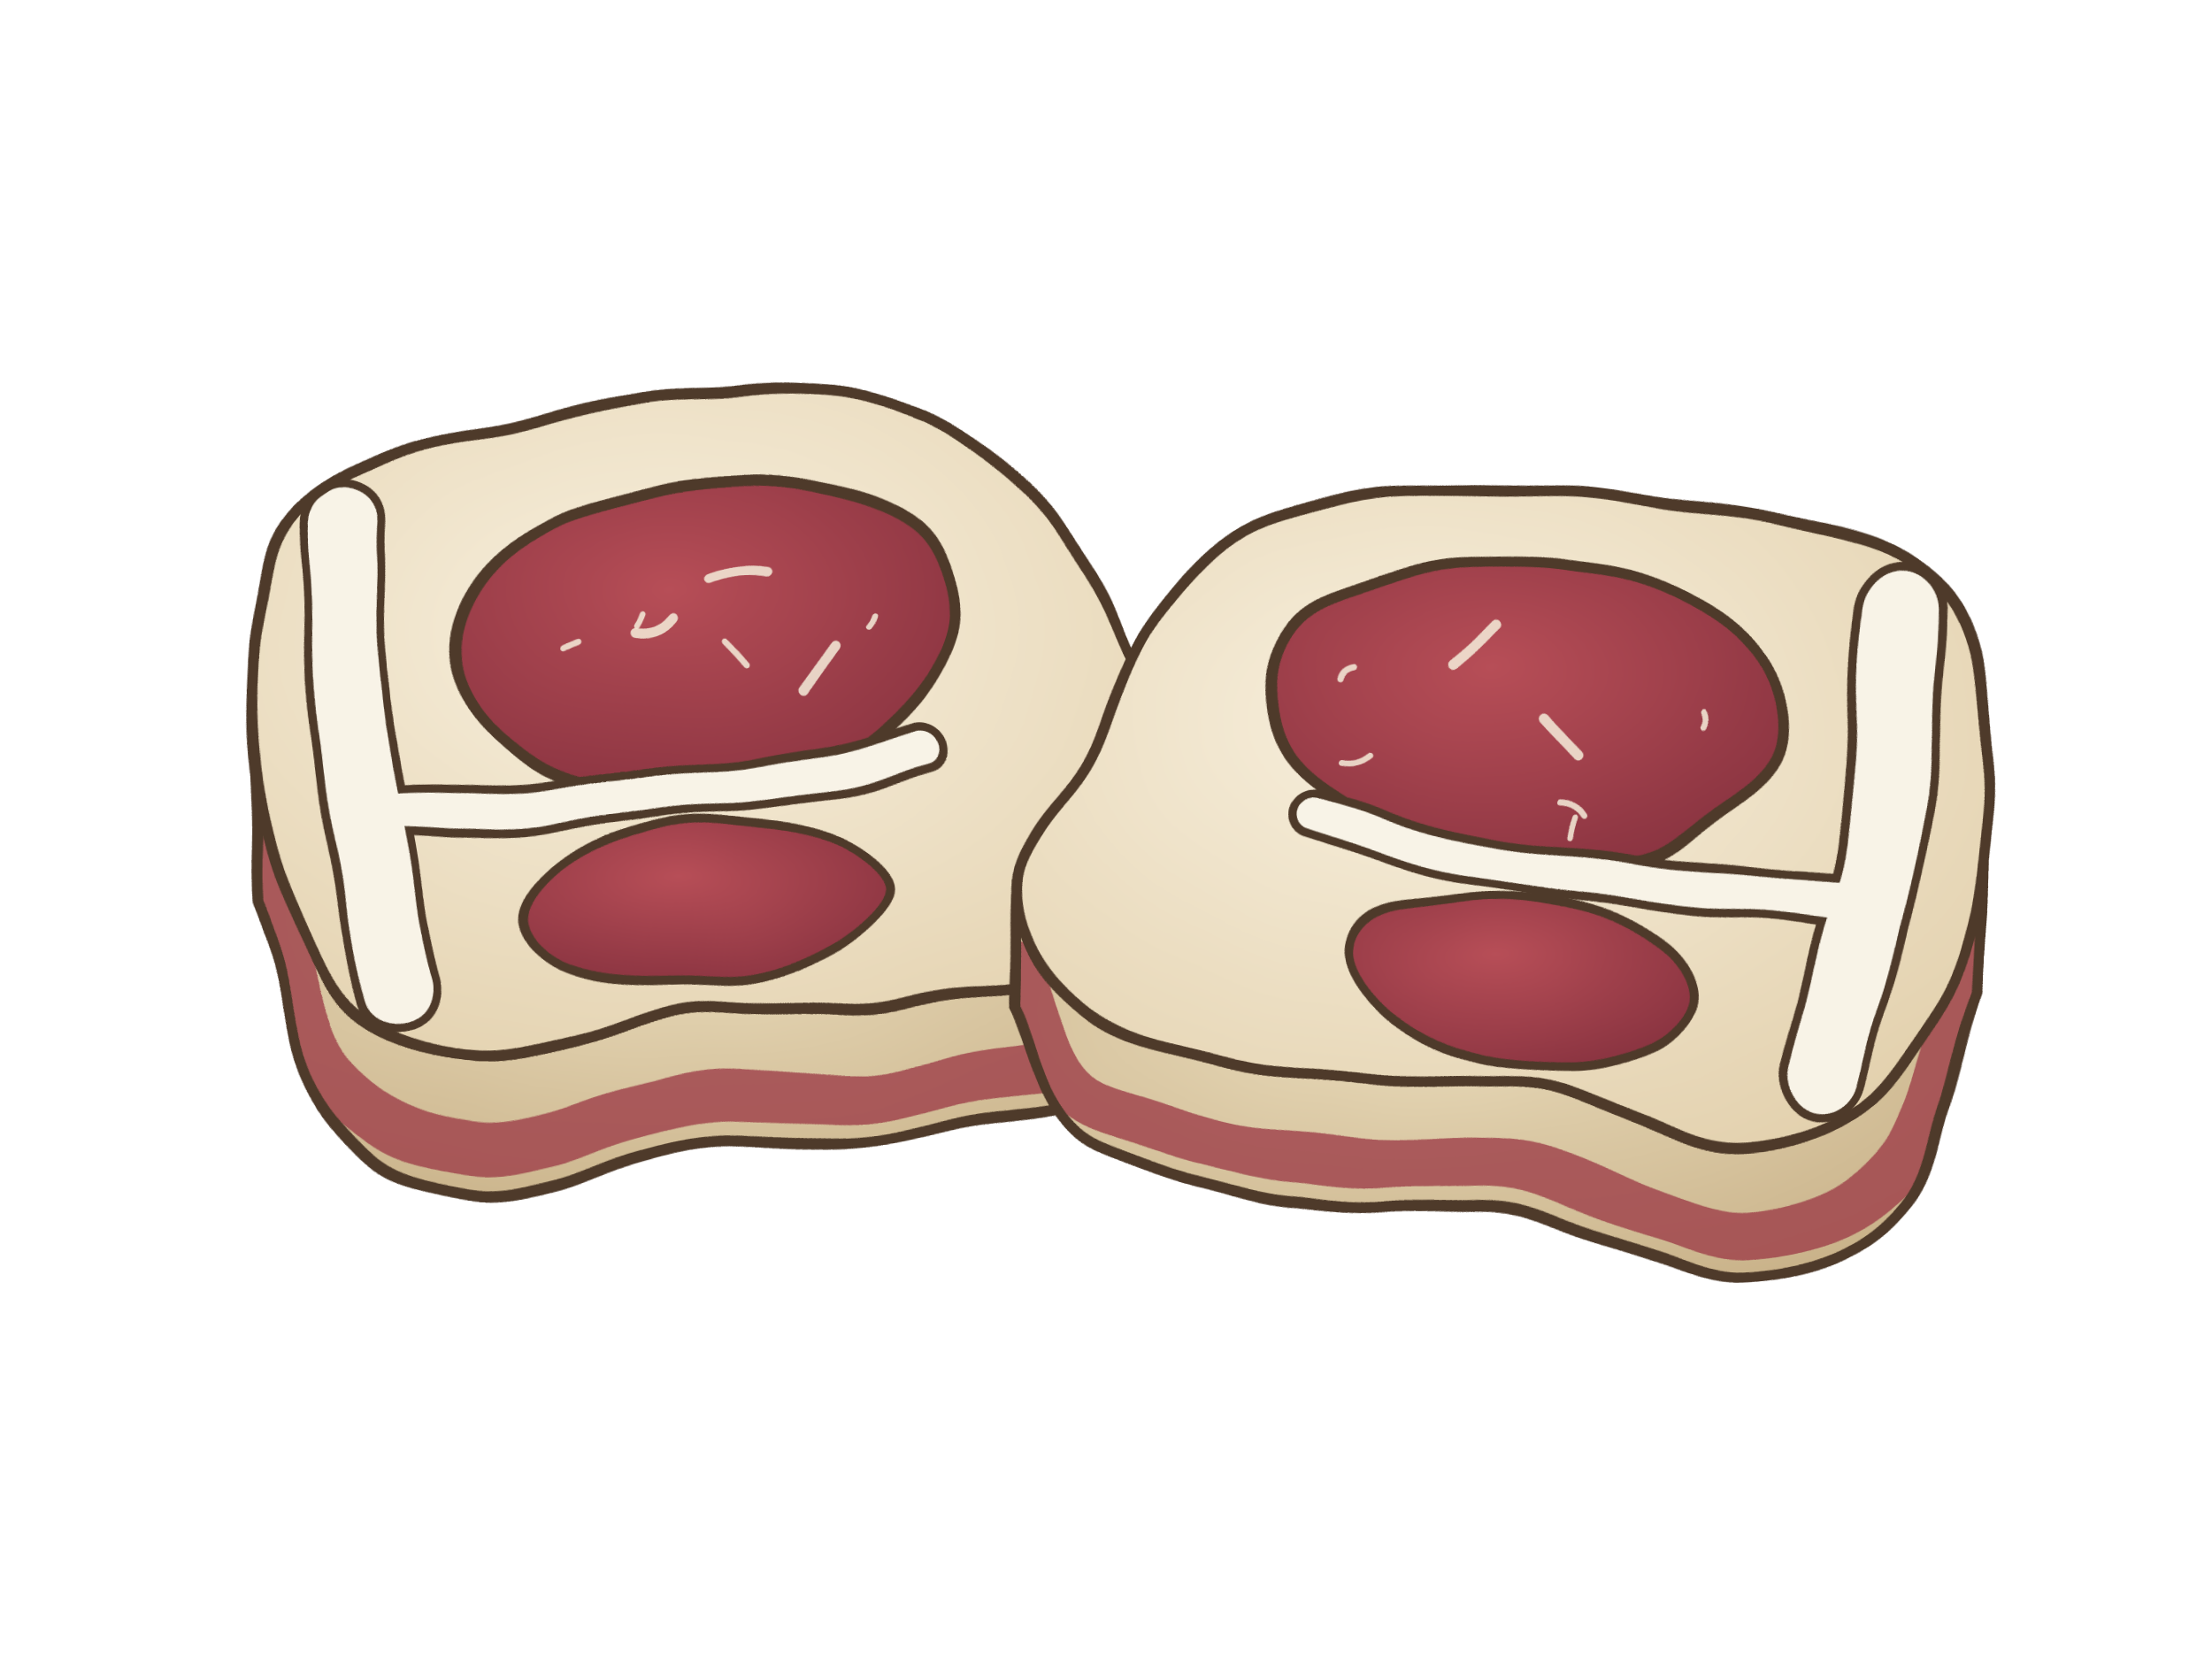
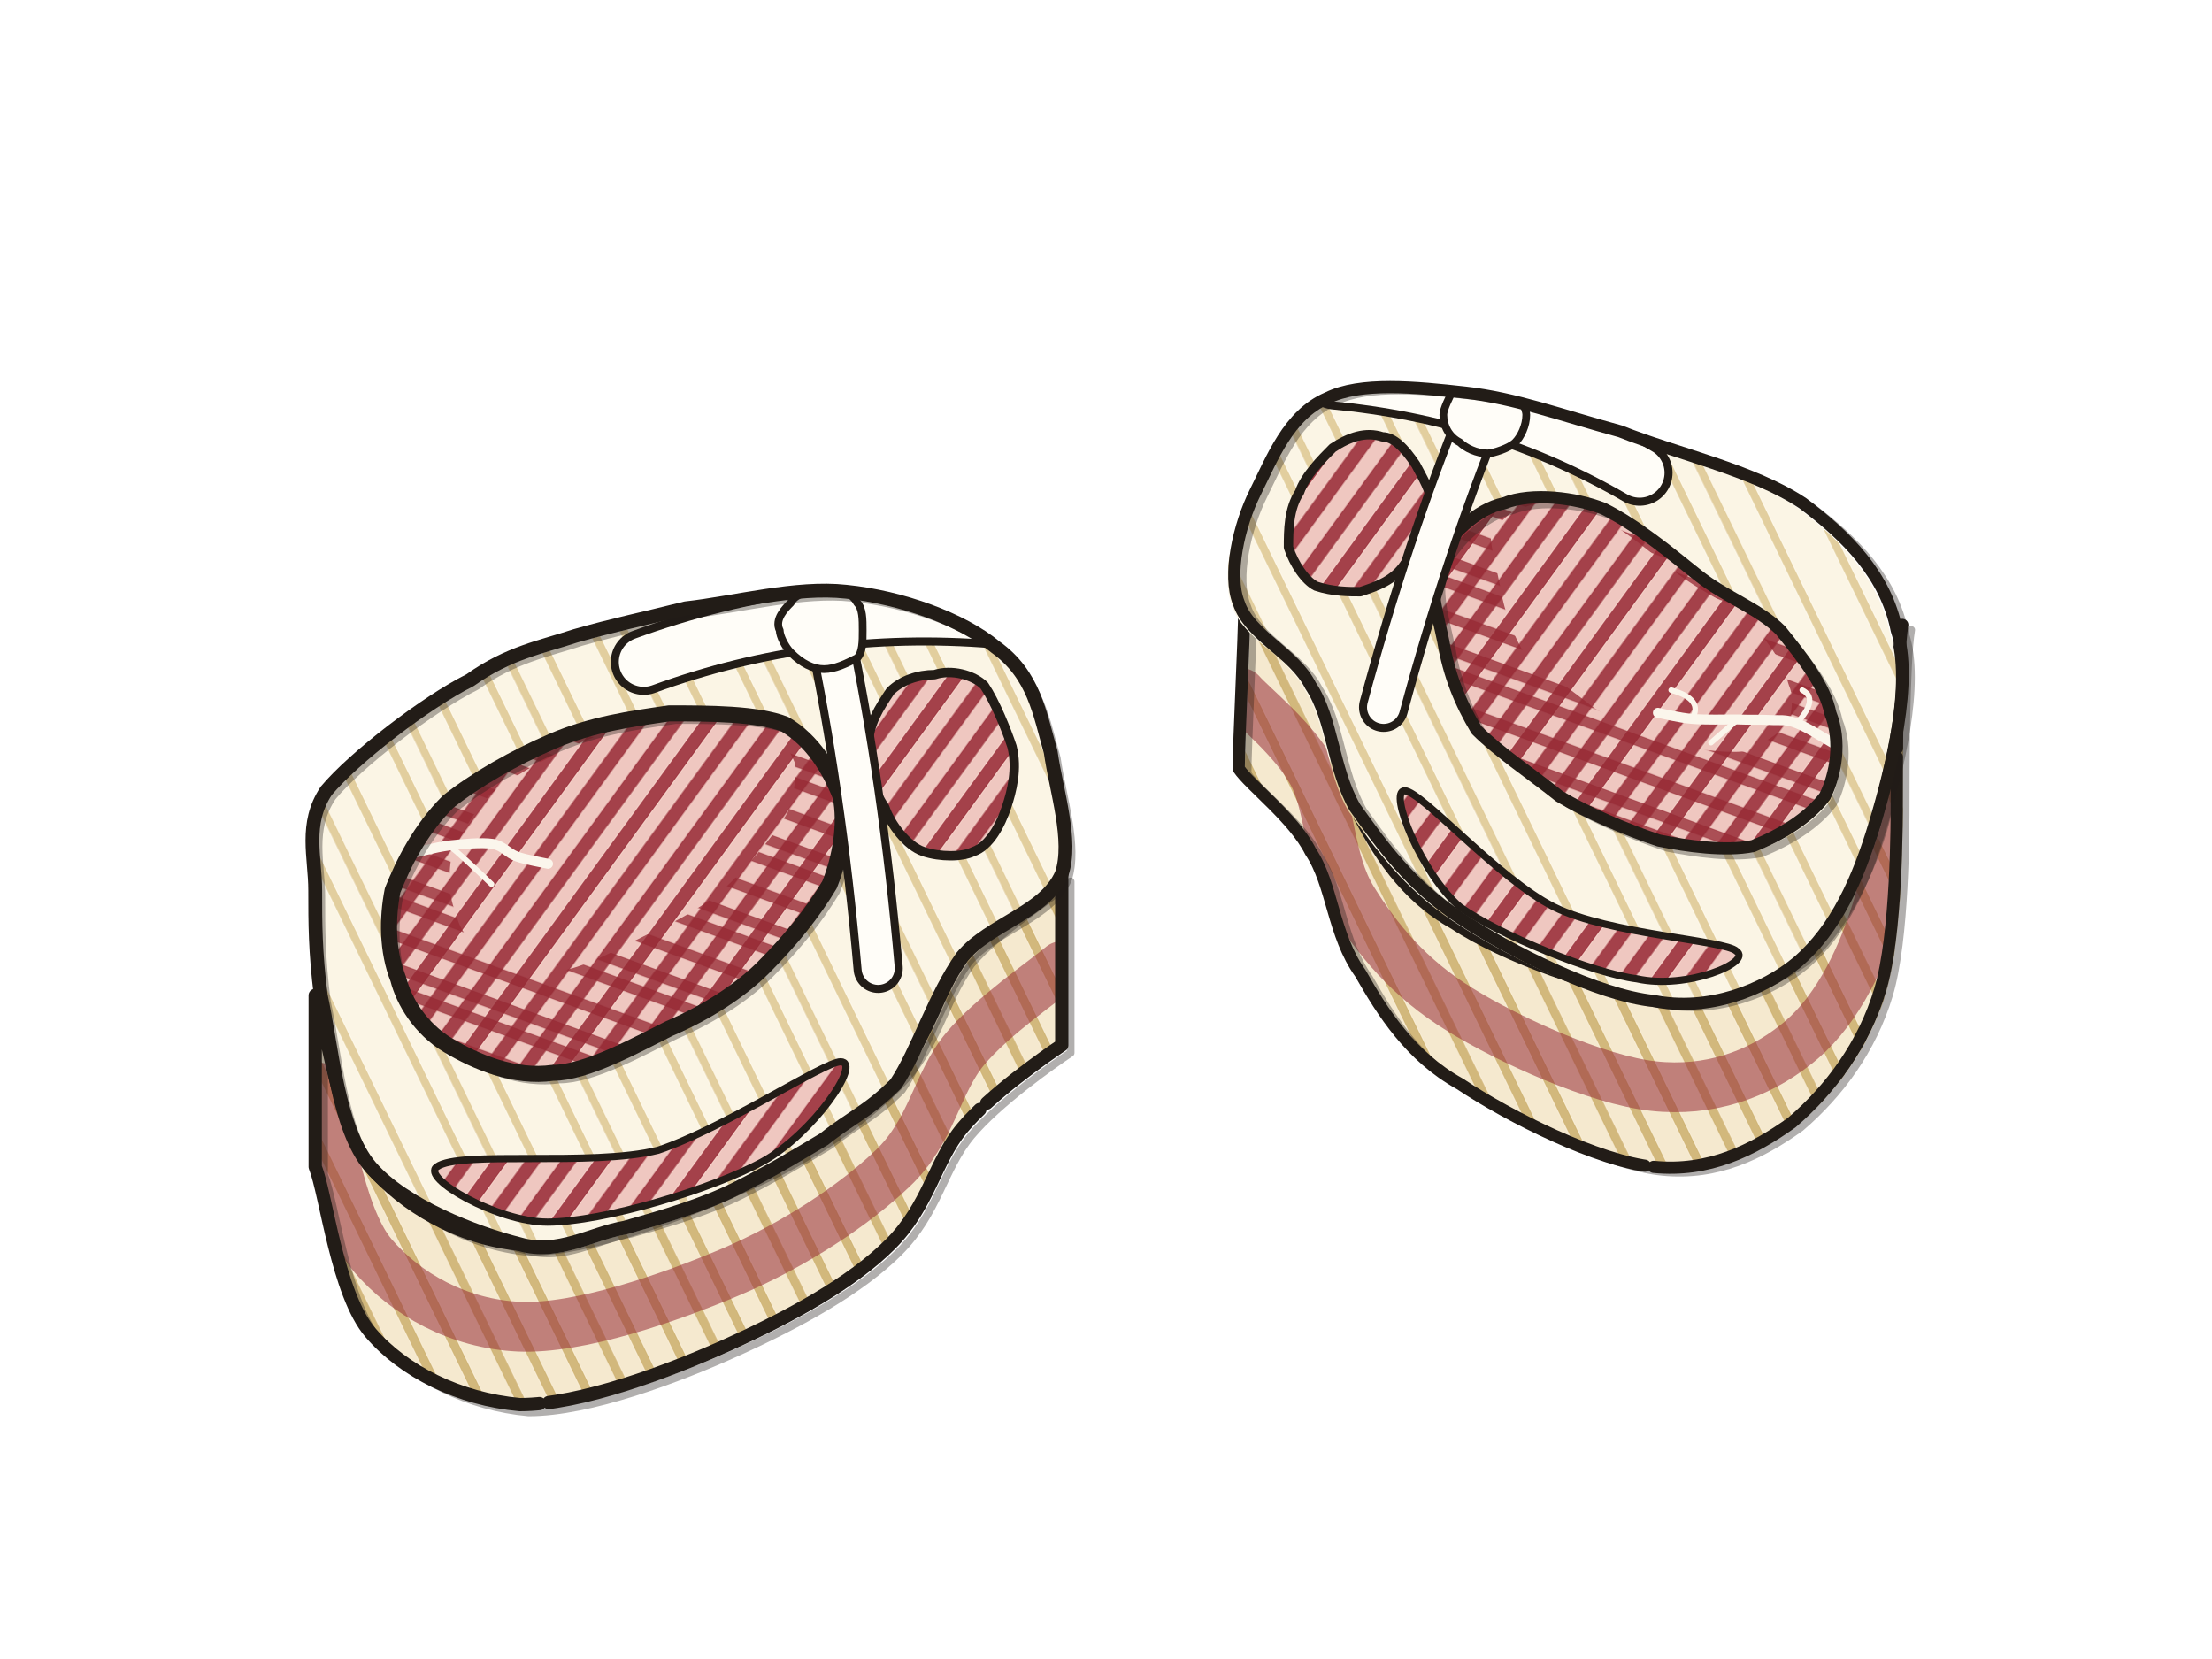
<svg xmlns="http://www.w3.org/2000/svg" viewBox="0 0 400 300">
  <defs>
-     <filter id="lamb-loin-chops-w" x="-5%" y="-5%" width="110%" height="110%" color-interpolation-filters="sRGB">
-       <feTurbulence type="fractalNoise" baseFrequency=".03" numOctaves="2" seed="693" result="t" />
-       <feDisplacementMap in="SourceGraphic" in2="t" scale="4.5" xChannelSelector="R" yChannelSelector="G" />
-     </filter>
-     <path id="lamb-loin-chops-1" d="M46.3 139.5c2.4 6.5 7.5 30.3 14.2 39c6.6 8.7 14.6 12.4 25.5 13.1c11 .7 27-7.1 40.3-8.8c13.3-1.8 26.1.2 39.4-1.7c13.3-2 31.1-4.6 40.5-10.1c9.4-5.5 13.3-19.1 15.9-22.9L222.1 172.1c-2.6 3.8-6.5 17.4-15.9 22.9c-9.4 5.5-27.2 8.1-40.5 10.1c-13.3 1.9-26.1-.1-39.4 1.7c-13.3 1.7-29.3 9.5-40.3 8.8c-10.9-.7-18.9-4.4-25.5-13.1c-6.7-8.7-11.8-32.5-14.2-39Z" />
-     <radialGradient id="lamb-loin-chops-AFd" cx=".42" cy=".36" r=".74">
-       <stop stop-color="#EADCBC" />
-       <stop offset="1" stop-color="#C9B289" />
-     </radialGradient>
-     <clipPath id="lamb-loin-chops-2">
-       <use href="#lamb-loin-chops-1" />
+     <path id="lamb-loin-chops-1" d="M264 80c-2-1-3-3-3-5c0-1 1-3 2-5c2-1 4-1 6-1c1 0 4 1 5 2c1 1 2 3 2 4c0 2-1 4-2 5c-1 1-4 2-5 2c-2 0-4-1-5-2Z" />
+     <path id="lamb-loin-chops-2" d="M246 176c-5-7-5-16-9-22c-3-6-11-12-13-15c0-5 1-24 1-29c2 2 9 8 12 14c4 6 4 15 8 22c4 8 9 16 18 21c9 6 26 12 36 13c10 1 19-2 26-7c6-5 11-14 14-24c3-10 4-30 5-36c-1 6-1 26-1 31c0 5 0 25-3 35c-3 10-9 18-16 24c-7 5-15 9-25 8c-10-1-26-9-35-15c-9-5-14-13-18-20Z" pathLength="100" />
+     <pattern id="lamb-loin-chops-AFd" width="18" height="18" patternUnits="userSpaceOnUse" patternTransform="rotate(-25.9)">
+       <rect width="18" height="18" fill="#F5E9CF" />
+       <g stroke="#C9AB68" stroke-opacity="0.8">
+         <path d="M3.7 0V18M10.1 0V18M15.6 0V18" stroke-width="1.6" />
+       </g>
+     </pattern>
+     <clipPath id="lamb-loin-chops-3">
+       <use href="#lamb-loin-chops-2" />
    </clipPath>
-     <path id="lamb-loin-chops-3" d="M173.6 110.3c.2 4.6-2 9.9-5.5 14.2c-3.4 4.4-8.8 8.6-14.9 11.8c-6.2 3.2-14.2 6-21.9 7.1c-7.8 1.1-17.7 1.3-24.4-.5c-6.7-1.8-11.9-6.3-15.9-10.2c-3.9-3.9-7.2-8.4-7.8-12.9c-.7-4.6.9-10 4.1-14.5c3.2-4.4 8.9-9.2 15.2-12.3c6.4-3 15.1-5 22.8-5.8c7.8-.8 16.6-.6 23.6 1c7 1.5 14.2 4.7 18.3 8.4c4.1 3.7 6.3 9 6.4 13.7Z" />
-     <radialGradient id="lamb-loin-chops-A" cx=".42" cy=".36" r=".74">
-       <stop stop-color="#B74E57" />
-       <stop offset="1" stop-color="#87323F" />
-     </radialGradient>
-     <clipPath id="lamb-loin-chops-4">
-       <use href="#lamb-loin-chops-3" />
+     <path id="lamb-loin-chops-4" d="M267 132c4 4 10 8 15 12c5 3 12 6 18 8c5 1 12 2 17 1c5-2 10-5 13-9c2-4 3-10 1-15c-1-5-5-10-9-15c-4-4-10-6-15-10c-5-4-11-9-17-12c-5-2-13-3-18-1c-5 1-10 6-12 10c-2 4 0 10 1 15c1 6 3 11 6 16Z" />
+     <pattern id="lamb-loin-chops-Ah" width="15" height="15" patternUnits="userSpaceOnUse" patternTransform="rotate(110.1)">
+       <g stroke="#962A35" stroke-opacity="0.765">
+         <path d="M2.1 0V15M7.9 0V15M13.4 0V15" stroke-width="2" />
+       </g>
+     </pattern>
+     <pattern id="lamb-loin-chops-A" width="15" height="15" patternUnits="userSpaceOnUse" patternTransform="rotate(36.1)">
+       <rect width="15" height="15" fill="#EFC7C0" />
+       <g stroke="#962A35" stroke-opacity="0.85">
+         <path d="M1.7 0V15M6.6 0V15M11.8 0V15" stroke-width="2.4" />
+       </g>
+     </pattern>
+     <clipPath id="lamb-loin-chops-5">
+       <use href="#lamb-loin-chops-4" />
    </clipPath>
-     <path id="lamb-loin-chops-5" d="M52.8 91.9c9.9-11 35.3-15.1 52.8-18.4c17.5-3.2 38.2-4.2 52.2-1c13.9 3.1 23.1 11.2 31.4 19.9c8.4 8.7 13.4 22.9 18.9 32.2c5.5 9.3 14.3 15.7 14 23.5c-.3 7.7-6.5 17.4-15.9 22.9c-9.4 5.5-27.2 8.1-40.5 10.1c-13.3 1.9-26.1-.1-39.4 1.7c-13.3 1.7-29.3 9.5-40.3 8.8c-10.9-.7-18.9-4.4-25.5-13.1c-6.7-8.7-12.9-24.5-14.2-39c-1.2-14.4-3.4-36.6 6.5-47.6Z" />
-     <radialGradient id="lamb-loin-chops-AF" cx=".42" cy=".36" r=".74">
-       <stop stop-color="#F8F0DE" />
-       <stop offset="1" stop-color="#E3D1AE" />
-     </radialGradient>
-     <clipPath id="lamb-loin-chops-6">
-       <use href="#lamb-loin-chops-5" />
+     <path id="lamb-loin-chops-6" d="M235 89c-2 3-2 7-2 10c1 3 3 6 5 7c3 1 6 1 8 1c3-1 6-2 8-5c2-2 4-7 5-10c0-3-2-6-3-8c-2-3-4-5-6-5c-3-1-6 0-9 2c-2 2-5 5-6 8Z" />
+     <path id="lamb-loin-chops-7" d="M296 177c9 2 21-3 18-5c-2-2-23-3-33-8c-10-5-24-21-27-21c-3 0 3 15 10 21c7 5 24 12 32 13Z" />
+     <path id="lamb-loin-chops-8" d="M240 72c-7 3-10 11-13 17c-3 6-5 15-3 20c2 6 10 9 13 15c4 6 4 15 8 22c5 7 10 14 19 20c9 6 25 14 35 15c10 2 20-2 26-7c7-6 11-15 14-25c3-10 7-26 4-35c-2-10-9-17-17-23c-9-6-23-9-33-13c-11-3-19-6-28-7c-9-1-19-2-25 1Z" />
+     <pattern id="lamb-loin-chops-AF" width="21" height="21" patternUnits="userSpaceOnUse" patternTransform="rotate(-25.9)">
+       <rect width="21" height="21" fill="#FBF5E5" />
+       <g stroke="#D9C083" stroke-opacity="0.72">
+         <path d="M4.9 0V21M9.9 0V21M16.6 0V21" stroke-width="1.4" />
+       </g>
+     </pattern>
+     <clipPath id="lamb-loin-chops-9">
+       <use href="#lamb-loin-chops-8" />
    </clipPath>
-     <path id="lamb-loin-chops-7" d="M183.8 157.7c2.2 4.2 4.1 19.1 13.2 25.2c9.2 6.1 28.7 9.1 41.7 11.3c13.1 2.1 23.7-.5 36.5 1.6c12.9 2.1 29 11.4 40.6 11c11.6-.4 22.1-4.7 29.2-13.3c7-8.6 11-32 13.2-38.3L358.2 179.2c-2.2 6.3-6.2 29.7-13.2 38.3c-7.1 8.6-17.6 12.9-29.2 13.3c-11.6.4-27.7-8.9-40.6-11c-12.8-2.1-23.4.5-36.5-1.6c-13-2.2-32.5-5.2-41.7-11.3c-9.1-6.1-11-21-13.2-25.2Z" />
-     <clipPath id="lamb-loin-chops-8">
-       <use href="#lamb-loin-chops-7" />
-     </clipPath>
-     <path id="lamb-loin-chops-9" d="M230.4 122.3c-.8 4.7.1 10.5 3.3 15c3.3 4.6 10 9 16.5 12.3c6.4 3.2 14.5 6.2 22.2 7.3c7.6 1.1 17 1 23.6-.6c6.6-1.6 11.6-5.6 16-9.1c4.3-3.5 8.6-7.5 9.9-12c1.3-4.6 1.1-10.6-2.1-15.2c-3.2-4.6-10.3-9.3-16.9-12.4c-6.6-3-15.3-5.1-22.8-5.9c-7.5-.7-15.3 0-22.1 1.3c-6.9 1.3-14.3 3.3-18.9 6.5c-4.6 3.2-7.8 8.2-8.7 12.8Z" />
-     <clipPath id="lamb-loin-chops-10">
-       <use href="#lamb-loin-chops-9" />
-     </clipPath>
-     <path id="lamb-loin-chops-11" d="M350.9 106.3c-9.4-10.7-31.7-12.2-48.7-15.2c-17-3-38.9-4.7-53.3-2.7c-14.3 1.9-24.3 6.6-32.8 14.4c-8.5 7.8-12.8 23.2-18.2 32.4c-5.4 9.1-14 14.6-14.1 22.5c-.2 8 4.1 19.1 13.2 25.2c9.2 6.1 28.7 9.1 41.7 11.3c13.1 2.1 23.7-.5 36.5 1.6c12.9 2.1 29 11.4 40.6 11c11.6-.4 22.1-4.7 29.2-13.3c7-8.6 12.2-23.8 13.2-38.3c1-14.6 2-38.2-7.3-48.9Z" />
+     <path id="lamb-loin-chops-10" d="M141 114c-1-2 1-4 2-5c1-2 4-2 6-3c2 0 5 1 6 3c1 1 1 3 1 5c0 2 0 4-1 5c-2 1-4 2-6 2c-2 0-4-1-6-3c-1-1-2-3-2-4Z" />
+     <path id="lamb-loin-chops-11" d="M94 225c11 0 27-6 38-11c12-5 22-12 29-19c7-7 8-15 13-22c5-6 15-12 18-15c0 5 0 26 0 31c-3 2-13 9-18 15c-5 6-6 14-13 21c-7 7-18 13-29 18c-11 5-27 11-38 11c-11-1-21-6-27-13c-6-7-8-25-10-30c0-5 0-26 0-31c2 5 4 23 10 31c6 7 16 13 27 14Z" pathLength="100" />
    <clipPath id="lamb-loin-chops-12">
      <use href="#lamb-loin-chops-11" />
    </clipPath>
+     <path id="lamb-loin-chops-13" d="M100 134c7-3 14-4 21-5c7 0 16 0 21 2c5 3 8 8 10 13c1 5 0 11-2 16c-3 5-7 10-12 15c-4 4-10 8-17 11c-6 3-15 8-21 8c-7 1-14-2-19-5c-5-3-8-8-9-12c-2-5-2-11-1-16c2-5 5-11 10-16c5-4 12-8 19-11Z" />
+     <clipPath id="lamb-loin-chops-14">
+       <use href="#lamb-loin-chops-13" />
+     </clipPath>
+     <path id="lamb-loin-chops-15" d="M176 154c-2 1-6 1-9 0c-3-1-6-5-7-8c-2-3-4-8-3-11c0-4 2-7 4-10c2-2 5-3 8-3c3-1 7 0 9 2c2 3 4 8 5 11c1 4 0 8-1 11c-1 3-3 7-6 8Z" />
+     <path id="lamb-loin-chops-16" d="M152 192c4 0-5 13-14 18c-9 5-29 11-39 11c-9 0-23-8-20-10c4-3 28 0 40-3c12-4 30-16 33-16Z" />
+     <path id="lamb-loin-chops-17" d="M94 225c-8-2-21-7-27-14c-6-7-7-22-9-31c-1-8-1-13-1-19c0-6-2-12 2-18c5-6 18-16 26-20c7-5 13-6 19-8c7-2 12-3 20-5c9-1 20-4 29-3c10 1 21 5 27 10c7 5 8 12 10 19c1 7 4 16 2 22c-3 7-13 9-18 15c-5 7-8 17-12 23c-5 5-8 6-13 10c-5 3-10 6-16 9c-6 3-13 5-20 7c-6 1-12 5-19 3Z" />
+     <clipPath id="lamb-loin-chops-18">
+       <use href="#lamb-loin-chops-17" />
+     </clipPath>
  </defs>
-   <g filter="url(#lamb-loin-chops-w)" fill="none" stroke="#4E3A2A" stroke-width="2" stroke-linejoin="round" stroke-linecap="round">
-     <use href="#lamb-loin-chops-1" fill="url(#lamb-loin-chops-AFd)" stroke="none" />
-     <g clip-path="url(#lamb-loin-chops-2)">
-       <path d="M46.3 155.5c2.4 6.5 7.5 30.3 14.2 39c6.6 8.7 14.6 12.4 25.5 13.1c11 .7 27-7.1 40.3-8.8c13.3-1.8 26.1.2 39.4-1.7c13.3-2 31.1-4.6 40.5-10.1c9.4-5.5 13.3-19.1 15.9-22.9" stroke="#9D3F49" stroke-width="9" opacity="0.8" />
+   <g fill="none" stroke="#221C17" stroke-width="2.6" stroke-linejoin="round" stroke-linecap="round">
+     <use href="#lamb-loin-chops-2" fill="url(#lamb-loin-chops-AFd)" stroke="none" transform="translate(1.1.4)" />
+     <g clip-path="url(#lamb-loin-chops-3)">
+       <path d="M224.4 125.3c2.2 2.5 9.6 8.3 13 14.6c3.3 6.2 2.8 15.7 7.2 22.8c4.4 7.1 10.2 14.2 19.3 19.8c9 5.6 24.9 12.8 35.1 13.9c10.1 1.1 18.9-2.1 25.6-7.4c6.8-5.2 11.6-14.3 14.7-24.2c3.2-9.9 3.6-29.4 4.3-35.2" stroke="#962A35" stroke-width="9" opacity="0.55" />
    </g>
-     <use href="#lamb-loin-chops-1" />
-     <use href="#lamb-loin-chops-5" fill="url(#lamb-loin-chops-AF)" stroke="none" />
-     <g clip-path="url(#lamb-loin-chops-6)">
-       <use href="#lamb-loin-chops-3" fill="url(#lamb-loin-chops-A)" stroke="none" />
-       <g clip-path="url(#lamb-loin-chops-4)">
-         <path d="M104 117q-1.2.4-2.5.9M132 117q2 1.7 3.8 3.8M116 112q-.4 1.2-1.1 2.2M159 111q-.2 1.2-.9 2.2" stroke="#F6EDDA" stroke-width="1.1" opacity="0.85" />
-         <path d="M122 113q-3 3.4-7.4 2.5M139 104q-5.3-1-10.3 1.2M152 117q-2.9 4.2-6 8.1" stroke="#F6EDDA" stroke-width="1.9" opacity="0.85" />
+     <use href="#lamb-loin-chops-2" stroke-width="1.4" stroke-opacity=".35" transform="translate(1.6.9)" />
+     <use href="#lamb-loin-chops-2" stroke-width="2.2" stroke-dasharray="98.4 1.6" stroke-dashoffset="2.5" />
+     <use href="#lamb-loin-chops-8" fill="url(#lamb-loin-chops-AF)" stroke="none" transform="translate(-1.2.6)" />
+     <g clip-path="url(#lamb-loin-chops-9)">
+       <use href="#lamb-loin-chops-4" fill="url(#lamb-loin-chops-A)" stroke="none" transform="translate(.2 0)" />
+       <g clip-path="url(#lamb-loin-chops-5)">
+         <use href="#lamb-loin-chops-4" stroke="url(#lamb-loin-chops-Ah)" stroke-width="18.5" transform="translate(1.2-8.2)" />
+         <path d="M324.9 130.8q4.1-4.5 1-6M314.2 130.1q1-.8-4.8 4.2M306 130q2.1-3.6-3.8-5.2" stroke="#FBF6EC" stroke-width="1" />
+         <path d="M331.5 134.4c-1.1-.6-4.7-2.9-6.6-3.6c-2-.8-3.2-.5-4.9-.6c-1.8-.1-3.5 0-5.8-.1c-2.4 0-5.8.1-8.2-.1c-2.4-.2-5.1-.9-6.2-1.1" stroke="#FBF6EC" stroke-width="1.8" />
      </g>
-       <use href="#lamb-loin-chops-3" />
-       <path d="M160.9 159.9c.3 2.9-2.9 6.9-6.7 9.6c-3.7 2.7-10 5.3-15.9 6.7c-5.8 1.5-12.9 2.1-19.1 2c-6.1-.1-13.7-.9-17.8-2.8c-4-1.9-6.1-5.6-6.3-8.6c-.2-3 1.9-6.8 5.4-9.5c3.5-2.7 10-5.3 15.8-6.7c5.8-1.5 13.1-2.2 19.1-1.9c6 .2 12.5 1.4 16.8 3.2c4.2 1.9 8.3 5 8.7 8Z" fill="url(#lamb-loin-chops-A)" stroke-width="1.6" />
-       <path d="M61.7 93.9q-.3 45.3 11 85.3" stroke-width="16" />
-       <path d="M67.3 147.6q58.2-1.1 99.3-12.5" stroke-width="9" />
-       <path d="M61.7 93.9q-.3 45.3 11 85.3" stroke="#F8F3E7" stroke-width="13" />
-       <path d="M67.3 147.6q58.2-1.1 99.3-12.5" stroke="#F8F3E7" stroke-width="6" />
+       <use href="#lamb-loin-chops-4" stroke-width="1.4" stroke-opacity=".35" transform="translate(1.5 1.3)" />
+       <use href="#lamb-loin-chops-4" stroke-width="2.2" />
+       <use href="#lamb-loin-chops-6" fill="url(#lamb-loin-chops-A)" stroke="none" />
+       <use href="#lamb-loin-chops-6" stroke-width="1.7" />
+       <use href="#lamb-loin-chops-7" fill="url(#lamb-loin-chops-A)" stroke="none" />
+       <use href="#lamb-loin-chops-7" stroke-width="1.3" />
+       <path d="M296.5 85.5q-25.2-14.6-55.1-17.4" stroke-width="11.9" />
+       <path d="M267.8 74.8q-9.8 24.2-17.6 53.1" stroke-width="8.9" />
+       <path d="M296.5 85.5q-25.2-14.6-55.1-17.4" stroke="#FFFDF8" stroke-width="9" />
+       <path d="M267.8 74.8q-9.8 24.2-17.6 53.1" stroke="#FFFDF8" stroke-width="6" />
+       <use href="#lamb-loin-chops-1" fill="#FFFDF8" stroke="none" />
+       <use href="#lamb-loin-chops-1" stroke-width="1.4" />
    </g>
-     <use href="#lamb-loin-chops-5" />
-     <use href="#lamb-loin-chops-7" fill="url(#lamb-loin-chops-AFd)" stroke="none" />
-     <g clip-path="url(#lamb-loin-chops-8)">
-       <path d="M183.8 173.7c2.2 4.2 4.1 19.1 13.2 25.2c9.2 6.1 28.7 9.1 41.7 11.3c13.1 2.1 23.7-.5 36.5 1.6c12.9 2.1 29 11.4 40.6 11c11.6-.4 22.1-4.7 29.2-13.3c7-8.6 11-32 13.2-38.3" stroke="#9D3F49" stroke-width="9" opacity="0.8" />
+     <use href="#lamb-loin-chops-8" stroke-width="1.4" stroke-opacity=".35" transform="translate(1.5.6)" />
+     <use href="#lamb-loin-chops-8" stroke-width="2.2" />
+     <use href="#lamb-loin-chops-11" fill="url(#lamb-loin-chops-AFd)" stroke="none" transform="translate(-.5-.9)" />
+     <g clip-path="url(#lamb-loin-chops-12)">
+       <path d="M57.4 196.6c1.7 5 3.8 23 9.9 30.3c6.1 7.2 15.7 12.5 26.5 13c10.9.5 27.3-5.2 38.6-10c11.2-4.8 22-11.9 29-18.6c7.1-6.7 8-15.5 13.1-21.6c5.1-6.1 14.6-12.5 17.5-15" stroke="#962A35" stroke-width="9" opacity="0.55" />
    </g>
-     <use href="#lamb-loin-chops-7" />
-     <use href="#lamb-loin-chops-11" fill="url(#lamb-loin-chops-AF)" stroke="none" />
-     <g clip-path="url(#lamb-loin-chops-12)">
-       <use href="#lamb-loin-chops-9" fill="url(#lamb-loin-chops-A)" stroke="none" />
-       <g clip-path="url(#lamb-loin-chops-10)">
-         <path d="M308 129q.8 1.3.2 2.7M248 137q-2.2 2-5.2 1.3M282 145q3.1.3 4.8 2.9M285 148q-.7 1.9-1 3.8M245 121q-1.9.4-2.4 2.2" stroke="#F6EDDA" stroke-width="1.1" opacity="0.85" />
-         <path d="M279 130q3.3 3.3 6.5 6.7M270 114q-4 3.5-8.1 6.8" stroke="#F6EDDA" stroke-width="1.9" opacity="0.85" />
+     <use href="#lamb-loin-chops-11" stroke-width="1.4" stroke-opacity=".35" transform="translate(1.6 1.4)" />
+     <use href="#lamb-loin-chops-11" stroke-width="2.4" stroke-dasharray="98.3 1.7" stroke-dashoffset="26.3" />
+     <use href="#lamb-loin-chops-17" fill="url(#lamb-loin-chops-AF)" stroke="none" transform="translate(.3 1.2)" />
+     <g clip-path="url(#lamb-loin-chops-18)">
+       <use href="#lamb-loin-chops-13" fill="url(#lamb-loin-chops-A)" stroke="none" transform="translate(-1.2-.5)" />
+       <g clip-path="url(#lamb-loin-chops-14)">
+         <use href="#lamb-loin-chops-13" stroke="url(#lamb-loin-chops-Ah)" stroke-width="19.5" transform="translate(1.2-8.7)" />
+         <path d="M81.2 152.9q2.2 1.7 7.7 7" stroke="#FBF6EC" stroke-width="1" />
+         <path d="M73.5 154.5c1.3-.2 5.2-1.3 7.7-1.6c2.6-.3 5.8-.6 7.9-.3c2 .4 2.7 1.7 4.4 2.3c1.7.6 4.7 1.1 5.6 1.3" stroke="#FBF6EC" stroke-width="1.8" />
      </g>
-       <use href="#lamb-loin-chops-9" />
-       <path d="M244.2 172.7c-.1 3 2.4 6.5 5.6 9.3c3.3 2.9 8.5 5.8 14.1 7.7c5.7 1.9 13.9 3.8 19.9 3.7c6 0 12.3-2 16.2-3.9c3.8-2 6.6-5 7-8c.4-2.9-1.3-6.6-4.5-9.5c-3.3-2.9-9.3-5.9-15.1-7.6c-5.8-1.8-13.5-2.9-19.7-2.8c-6.1 0-13.3 1-17.2 2.9c-3.9 1.8-6.2 5.3-6.3 8.2Z" fill="url(#lamb-loin-chops-A)" stroke-width="1.6" />
-       <path d="M343.6 109.9q-1.3 45.3-14 84.9" stroke-width="16" />
-       <path d="M336.1 163.4q-58.1-3.1-98.8-15.9" stroke-width="9" />
-       <path d="M343.6 109.9q-1.3 45.3-14 84.9" stroke="#F8F3E7" stroke-width="13" />
-       <path d="M336.1 163.4q-58.1-3.1-98.8-15.9" stroke="#F8F3E7" stroke-width="6" />
+       <use href="#lamb-loin-chops-13" stroke-width="1.4" stroke-opacity=".35" transform="translate(1.2 1.2)" />
+       <use href="#lamb-loin-chops-13" stroke-width="2.9" />
+       <use href="#lamb-loin-chops-15" fill="url(#lamb-loin-chops-A)" stroke="none" />
+       <use href="#lamb-loin-chops-15" stroke-width="1.7" />
+       <use href="#lamb-loin-chops-16" fill="url(#lamb-loin-chops-A)" stroke="none" />
+       <use href="#lamb-loin-chops-16" stroke-width="1.3" />
+       <path d="M116.4 119.7q30.4-11.1 63.6-8.4" stroke-width="11.9" />
+       <path d="M149.9 113.6q6 28.4 8.9 61.5" stroke-width="8.9" />
+       <path d="M116.4 119.7q30.4-11.1 63.6-8.4" stroke="#FFFDF8" stroke-width="9" />
+       <path d="M149.9 113.6q6 28.4 8.9 61.5" stroke="#FFFDF8" stroke-width="6" />
+       <use href="#lamb-loin-chops-10" fill="#FFFDF8" stroke="none" />
+       <use href="#lamb-loin-chops-10" stroke-width="1.4" />
    </g>
-     <use href="#lamb-loin-chops-11" />
+     <use href="#lamb-loin-chops-17" stroke-width="1.4" stroke-opacity=".35" transform="translate(1.1 1.1)" />
+     <use href="#lamb-loin-chops-17" stroke-width="2.5" />
  </g>
</svg>
